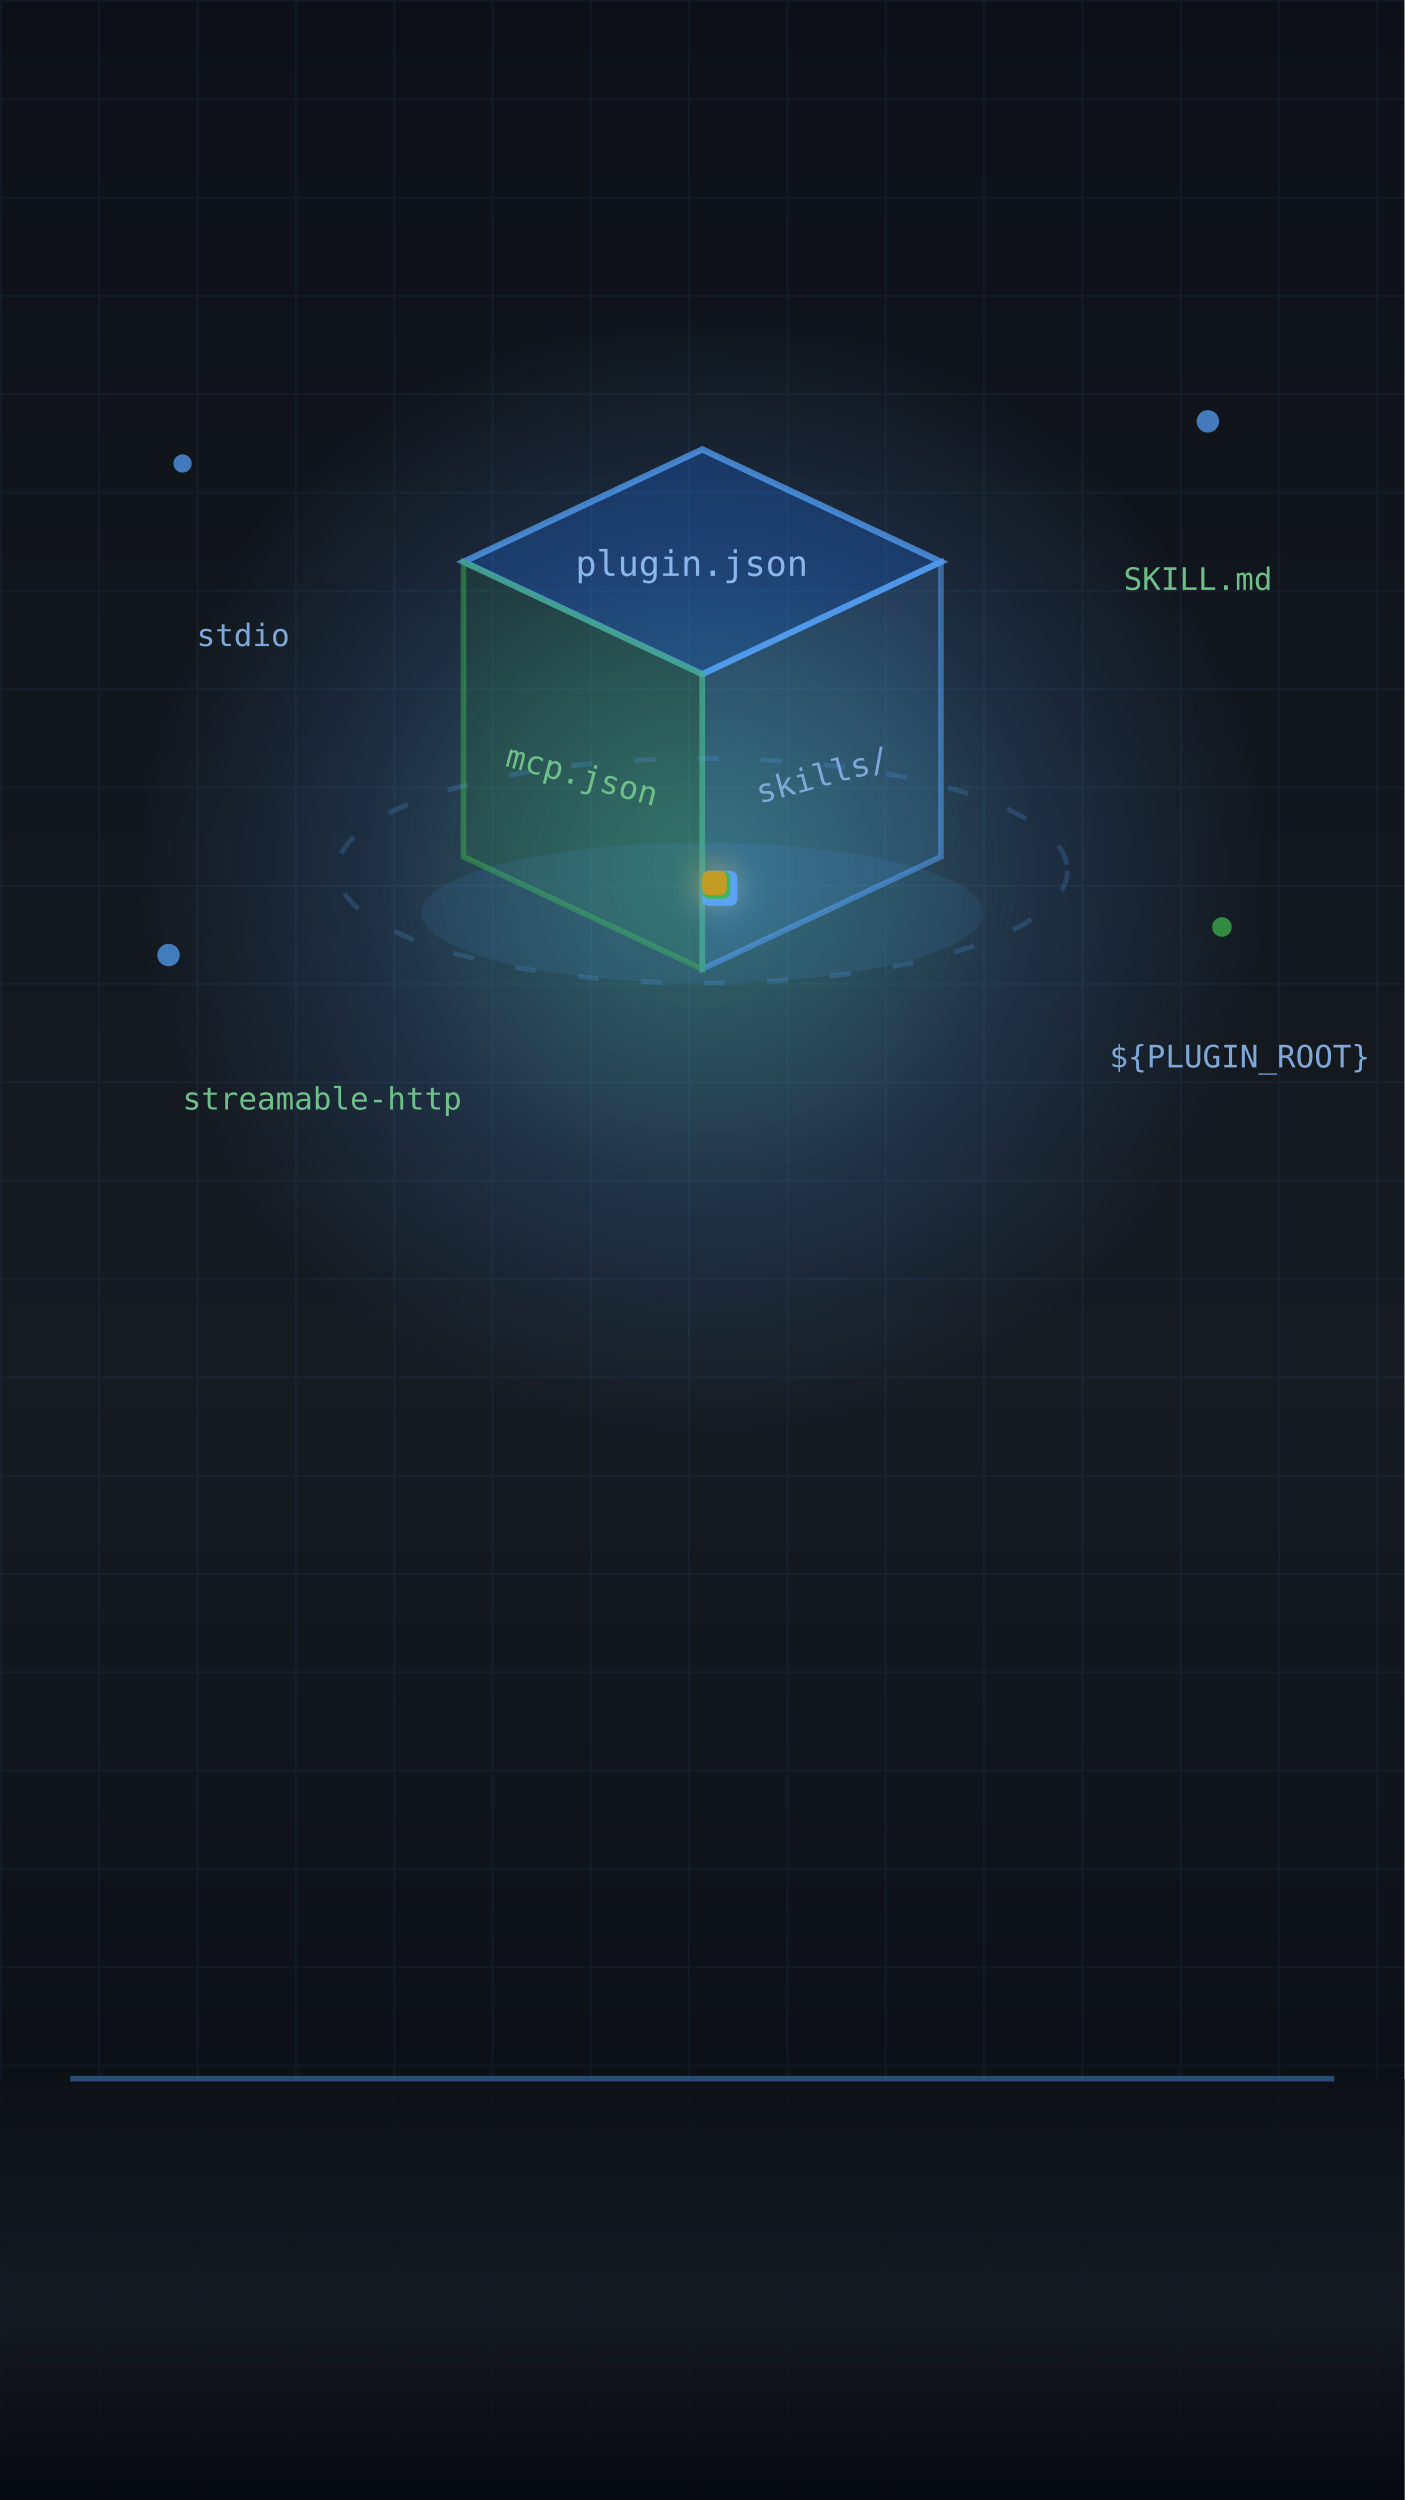
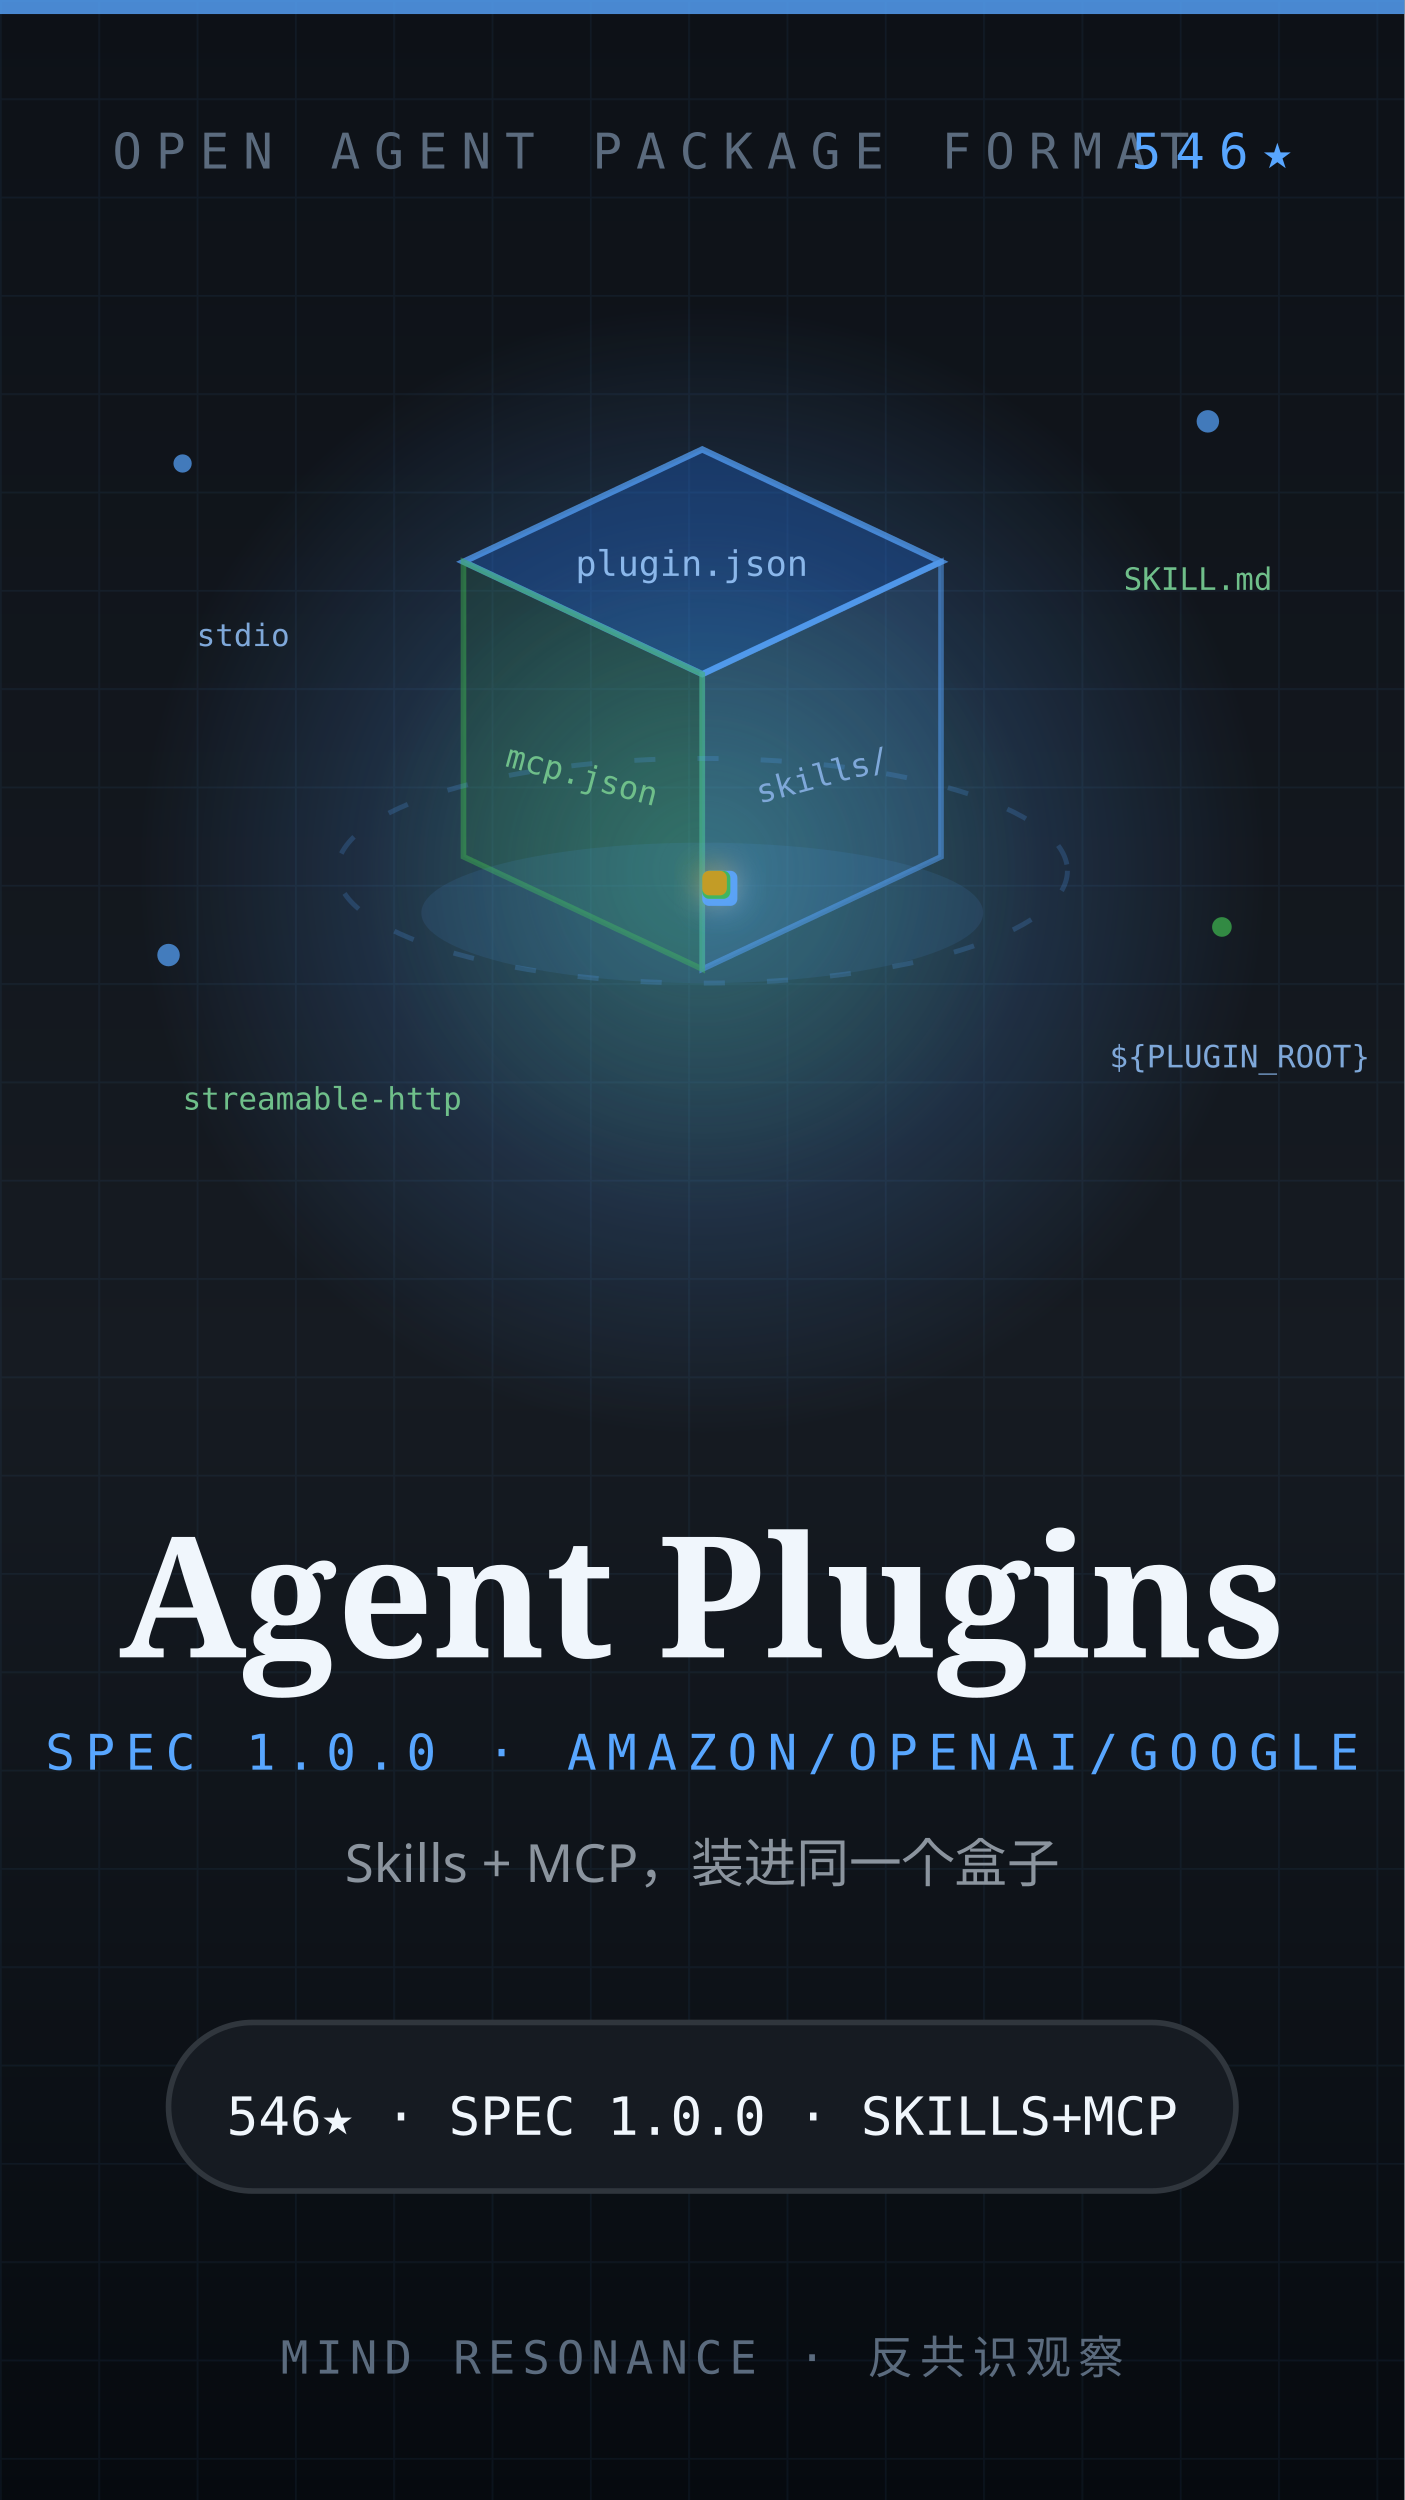
<svg xmlns="http://www.w3.org/2000/svg" width="200" height="356" viewBox="0 0 200 356" role="img" aria-label="Agent Plugins">
  <defs>
    <linearGradient id="bg" x1="0" y1="0" x2="0" y2="1">
      <stop offset="0" stop-color="#0D1117" />
      <stop offset="0.55" stop-color="#161B22" />
      <stop offset="1" stop-color="#060A0F" />
    </linearGradient>
    <linearGradient id="core" x1="0" y1="0" x2="1" y2="1">
      <stop offset="0" stop-color="#9ECBFF" />
      <stop offset="0.45" stop-color="#58A6FF" />
      <stop offset="1" stop-color="#1F6FEB" />
    </linearGradient>
    <radialGradient id="glow" cx="0.5" cy="0.5" r="0.5">
      <stop offset="0" stop-color="#58A6FF" stop-opacity="0.4" />
      <stop offset="1" stop-color="#58A6FF" stop-opacity="0" />
    </radialGradient>
    <radialGradient id="glow2" cx="0.5" cy="0.5" r="0.5">
      <stop offset="0" stop-color="#3FB950" stop-opacity="0.25" />
      <stop offset="1" stop-color="#3FB950" stop-opacity="0" />
    </radialGradient>
    <filter id="neon" x="-80%" y="-80%" width="260%" height="260%">
      <feGaussianBlur stdDeviation="2.2" result="b" />
      <feMerge>
        <feMergeNode in="b" />
        <feMergeNode in="SourceGraphic" />
      </feMerge>
    </filter>
    <filter id="neonBig" x="-80%" y="-80%" width="260%" height="260%">
      <feGaussianBlur stdDeviation="3.5" result="b" />
      <feMerge>
        <feMergeNode in="b" />
        <feMergeNode in="SourceGraphic" />
      </feMerge>
    </filter>
    <pattern id="grid" width="14" height="14" patternUnits="userSpaceOnUse">
      <path d="M14 0H0V14" fill="none" stroke="#58A6FF" stroke-opacity="0.06" stroke-width="0.5" />
    </pattern>
  </defs>
  <rect width="200" height="356" fill="url(#bg)" />
  <rect width="200" height="356" fill="url(#grid)" />
  <circle cx="100" cy="124" r="80" fill="url(#glow)" />
  <circle cx="100" cy="124" r="48" fill="url(#glow2)" />
-   <g font-family="monospace" font-size="5.2" letter-spacing="1.6" fill="#5B6B7E">
+   <rect x="0" y="0" width="200" height="2" fill="#58A6FF" opacity="0.8" />
+   <g font-family="monospace" font-size="7" letter-spacing="2" fill="#5B6B7E">
+     <text x="16" y="24">OPEN AGENT PACKAGE FORMAT</text>
+     <text x="184" y="24" text-anchor="end" fill="#58A6FF">546★</text>
  </g>
  <polygon points="100,64 134,80 100,96 66,80" fill="#1F6FEB" fill-opacity="0.28" stroke="#58A6FF" stroke-opacity="0.7" stroke-width="0.9">
    <animateTransform attributeName="transform" type="translate" values="0 0;0 -2;0 0" dur="3.2s" repeatCount="indefinite" />
  </polygon>
  <text x="100" y="82" text-anchor="middle" font-family="monospace" font-size="5" fill="#9ECBFF" fill-opacity="0.85">
    plugin.json
    <animateTransform attributeName="transform" type="translate" values="0 0;0 -2;0 0" dur="3.2s" repeatCount="indefinite" />
  </text>
  <polygon points="134,80 134,122 100,138 100,96" fill="#58A6FF" fill-opacity="0.14" stroke="#58A6FF" stroke-opacity="0.5" stroke-width="0.8" />
  <text x="117" y="112" text-anchor="middle" font-family="monospace" font-size="4.6" fill="#7FA8D9" transform="rotate(-15 117 110)">skills/</text>
  <polygon points="66,80 66,122 100,138 100,96" fill="#3FB950" fill-opacity="0.12" stroke="#3FB950" stroke-opacity="0.45" stroke-width="0.8" />
  <text x="83" y="112" text-anchor="middle" font-family="monospace" font-size="4.6" fill="#6FBF8A" transform="rotate(15 83 110)">mcp.json</text>
  <ellipse cx="100" cy="130" rx="40" ry="10" fill="#58A6FF" fill-opacity="0.10">
    <animate attributeName="rx" values="40;44;40" dur="3.2s" repeatCount="indefinite" />
  </ellipse>
  <ellipse cx="100" cy="124" rx="52" ry="16" fill="none" stroke="#58A6FF" stroke-opacity="0.2" stroke-width="0.7" stroke-dasharray="3 6">
    <animateTransform attributeName="transform" type="rotate" from="0 100 124" to="360 100 124" dur="26s" repeatCount="indefinite" />
  </ellipse>
  <g filter="url(#neon)">
    <rect x="100" y="124" width="5" height="5" rx="1" fill="#58A6FF" fill-opacity="0.9">
      <animate attributeName="x" values="140;100;100" dur="4.6s" repeatCount="indefinite" />
      <animate attributeName="y" values="110;124;124" dur="4.6s" repeatCount="indefinite" />
      <animate attributeName="opacity" values="0;1;0" dur="4.6s" repeatCount="indefinite" />
    </rect>
    <rect x="100" y="124" width="4" height="4" rx="1" fill="#3FB950" fill-opacity="0.9">
      <animate attributeName="x" values="58;100;100" dur="5.4s" repeatCount="indefinite" begin="0.9s" />
      <animate attributeName="y" values="112;124;124" dur="5.4s" repeatCount="indefinite" begin="0.9s" />
      <animate attributeName="opacity" values="0;1;0" dur="5.4s" repeatCount="indefinite" begin="0.9s" />
    </rect>
    <rect x="100" y="124" width="3.5" height="3.5" rx="1" fill="#D29922" fill-opacity="0.9">
      <animate attributeName="x" values="132;100;100" dur="6.2s" repeatCount="indefinite" begin="1.7s" />
      <animate attributeName="y" values="140;124;124" dur="6.2s" repeatCount="indefinite" begin="1.7s" />
      <animate attributeName="opacity" values="0;1;0" dur="6.2s" repeatCount="indefinite" begin="1.7s" />
    </rect>
  </g>
  <g font-family="monospace" font-size="4.4" fill="#8B949E">
    <text x="160" y="84" fill="#6FBF8A">SKILL.md</text>
    <text x="28" y="92" fill="#7FA8D9">stdio</text>
    <text x="158" y="152" fill="#7FA8D9">${PLUGIN_ROOT}</text>
    <text x="26" y="158" fill="#6FBF8A">streamable-http</text>
  </g>
  <g fill="#58A6FF" fill-opacity="0.7">
    <circle cx="172" cy="60" r="1.6">
      <animate attributeName="opacity" values="0.2;1;0.2" dur="2.4s" repeatCount="indefinite" />
    </circle>
    <circle cx="26" cy="66" r="1.3">
      <animate attributeName="opacity" values="1;0.2;1" dur="2.4s" repeatCount="indefinite" begin="0.6s" />
    </circle>
    <circle cx="174" cy="132" r="1.4" fill="#3FB950">
      <animate attributeName="opacity" values="0.2;1;0.2" dur="2.4s" repeatCount="indefinite" begin="1.2s" />
    </circle>
    <circle cx="24" cy="136" r="1.6">
      <animate attributeName="opacity" values="1;0.2;1" dur="2.4s" repeatCount="indefinite" begin="1.8s" />
    </circle>
  </g>
-   <rect x="0" y="296" width="200" height="60" fill="url(#bg)" fill-opacity="0.92" />
-   <line x1="10" y1="296" x2="190" y2="296" stroke="#58A6FF" stroke-opacity="0.4" stroke-width="0.8" />
+   <text x="100" y="236" text-anchor="middle" font-family="Georgia,serif" font-size="24" font-weight="bold" fill="#F0F6FC">Agent Plugins</text>
+   <text x="100" y="252" text-anchor="middle" font-family="monospace" font-size="7" fill="#58A6FF" letter-spacing="1.5">SPEC 1.0.0 · AMAZON/OPENAI/GOOGLE</text>
+   <text x="100" y="268" text-anchor="middle" font-family="sans-serif" font-size="7.5" fill="#8B949E">Skills + MCP，装进同一个盒子</text>
+   <rect x="24" y="288" width="152" height="24" rx="12" fill="#161B22" stroke="#30363D" stroke-width="0.8" />
+   <text x="100" y="304" text-anchor="middle" font-family="monospace" font-size="7.5" fill="#F0F6FC">546★ · SPEC 1.0.0 · SKILLS+MCP</text>
+   <text x="100" y="338" text-anchor="middle" font-family="monospace" font-size="6.5" fill="#5B6B7E" letter-spacing="1">MIND RESONANCE · 反共识观察</text>
</svg>
